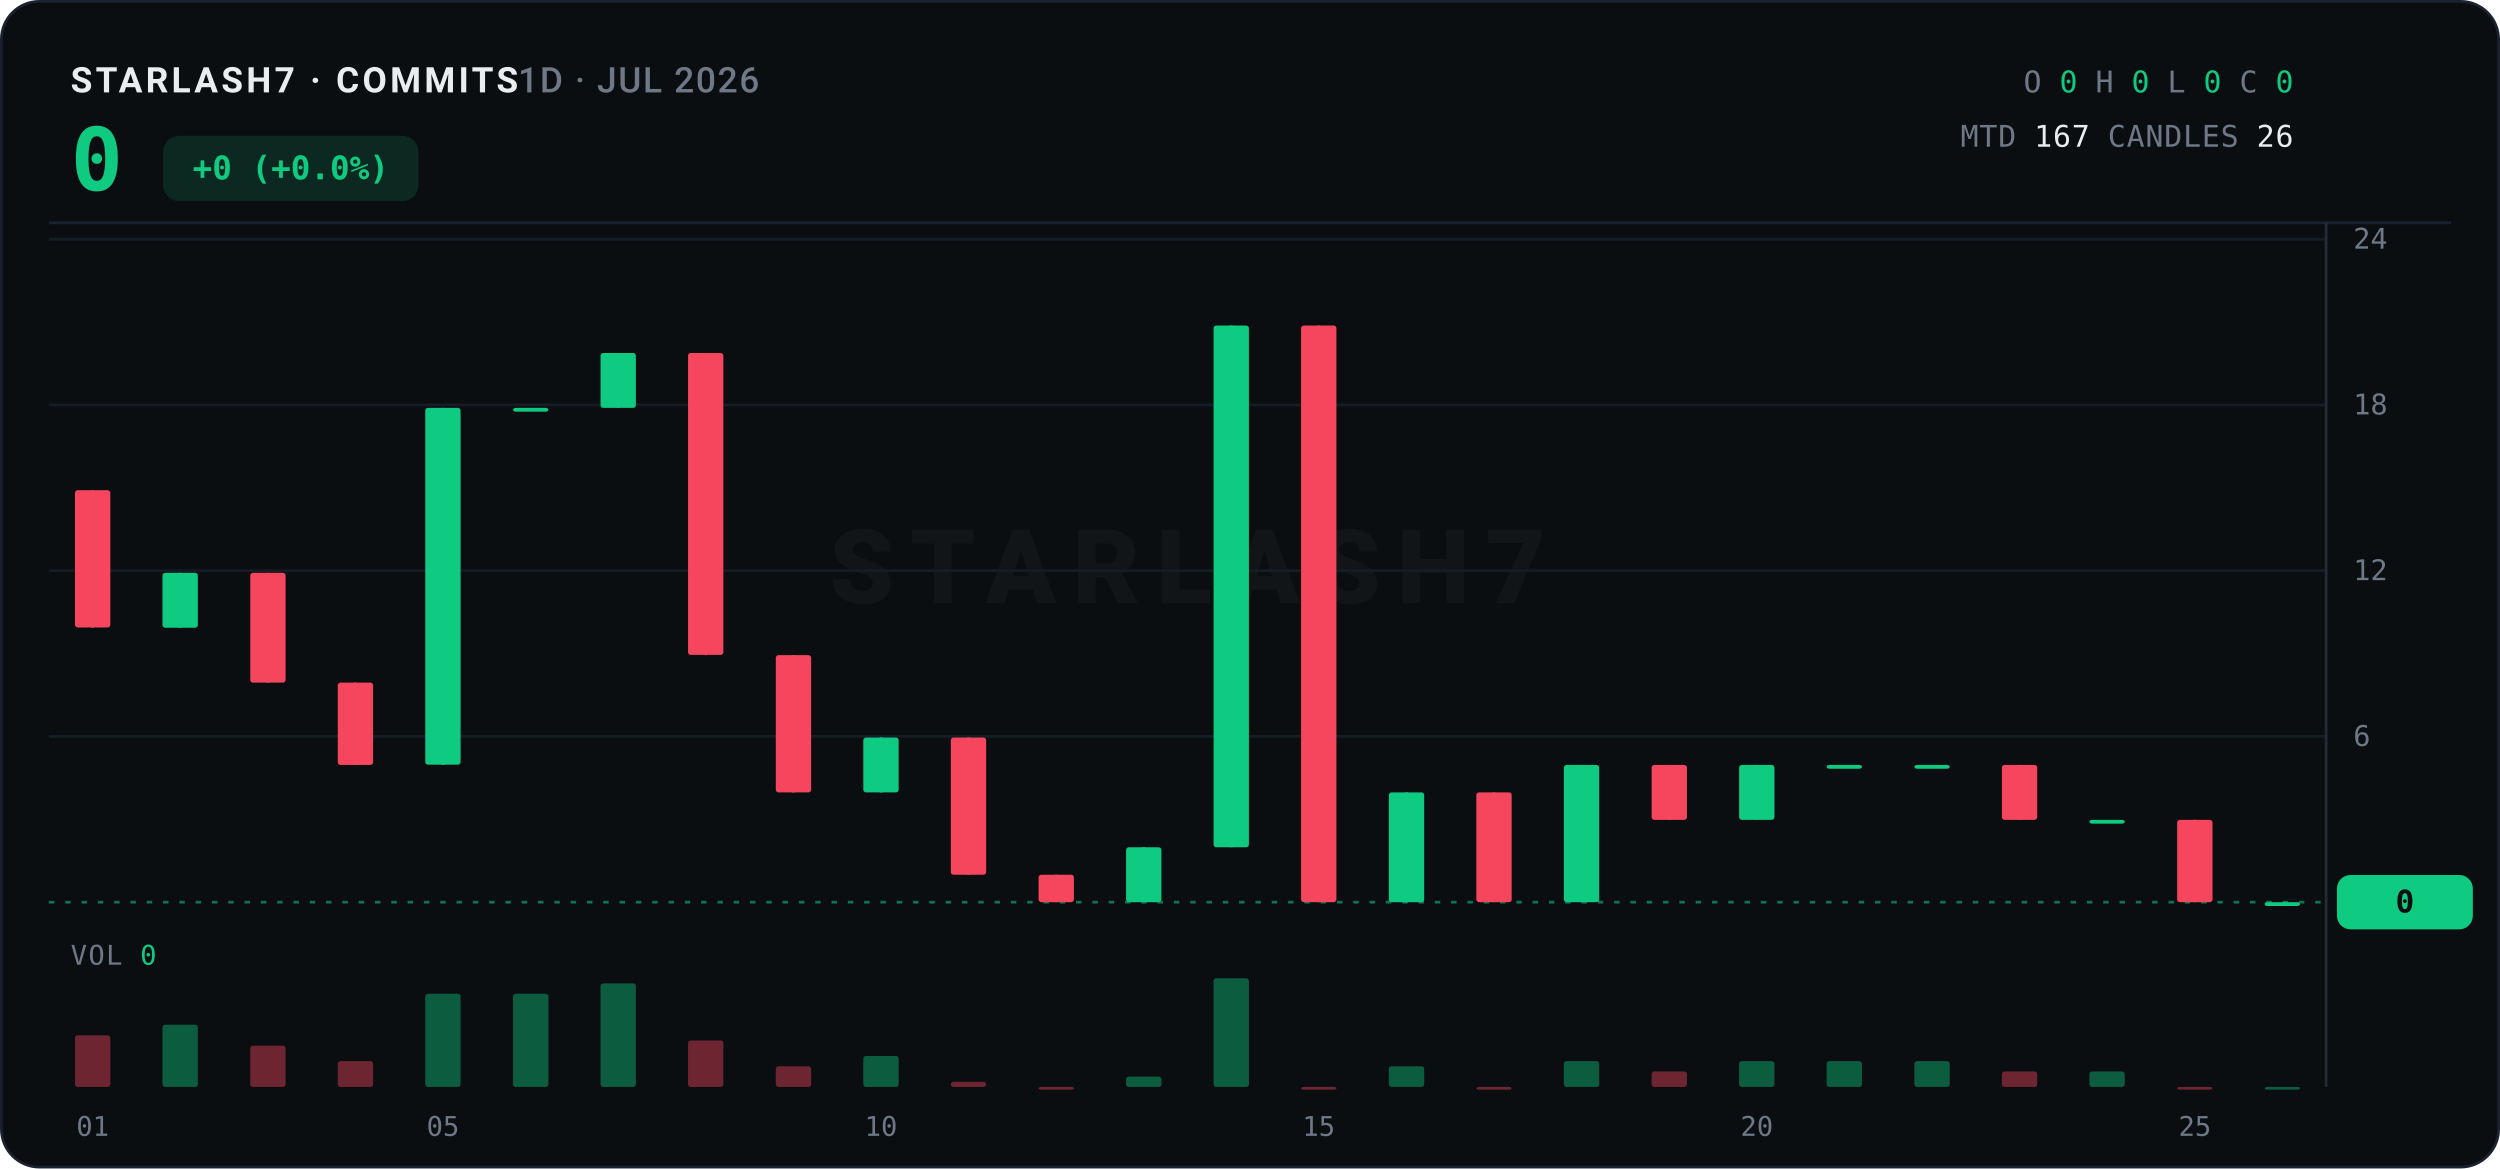
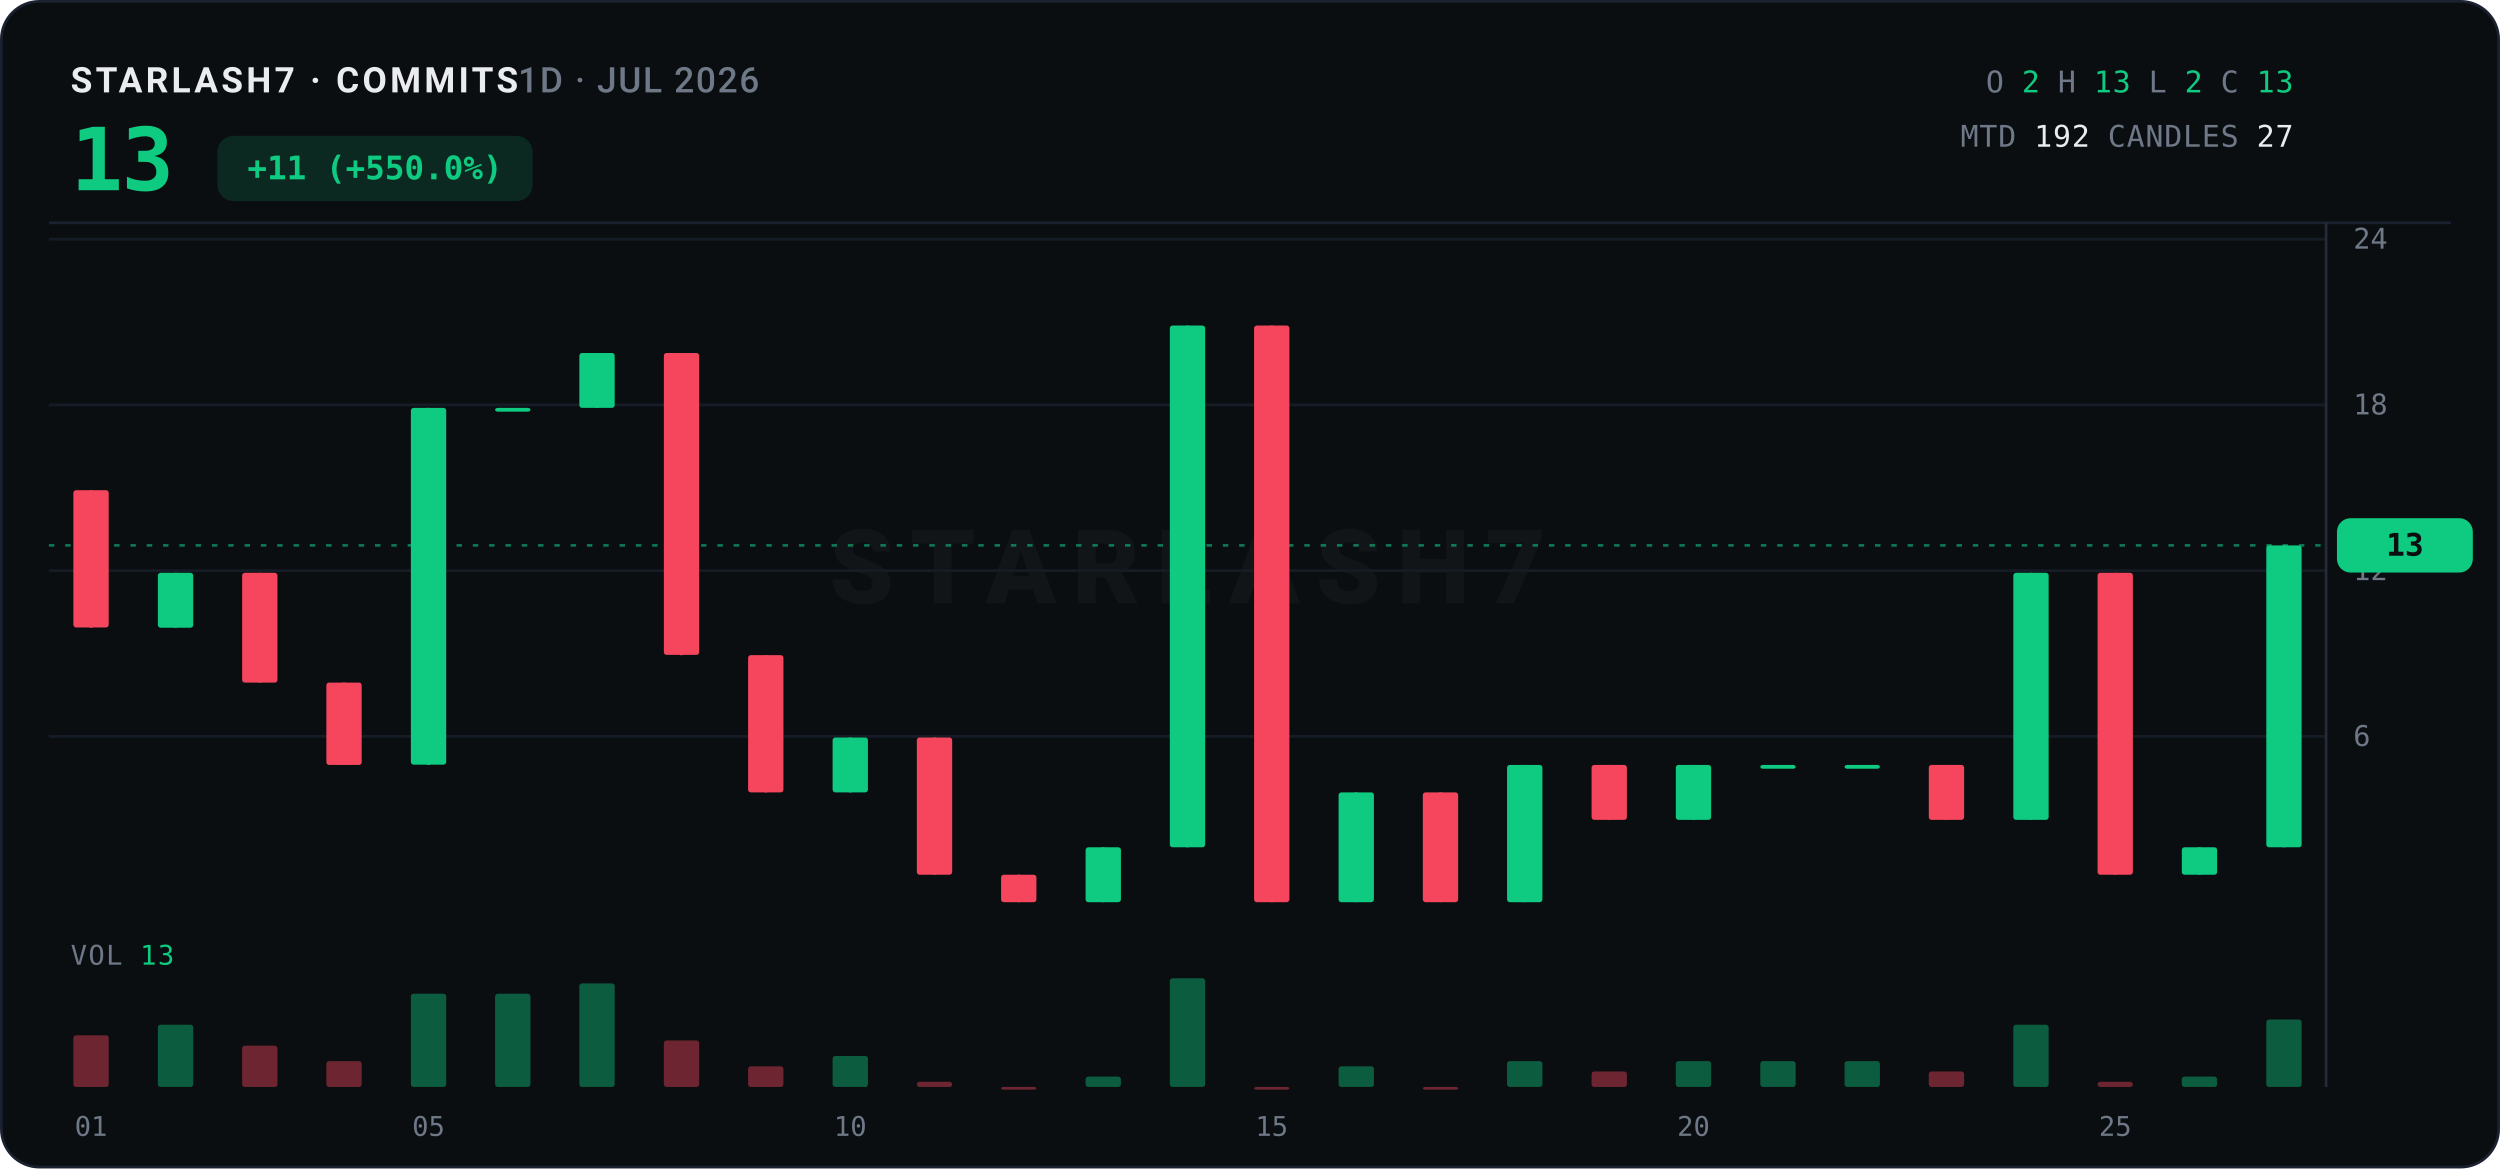
<svg xmlns="http://www.w3.org/2000/svg" width="920" height="430" viewBox="0 0 920 430">
  <rect x="0.5" y="0.5" width="919" height="429" rx="14" fill="#0B0E11" stroke="#1B2130" />
  <text x="26" y="34" font-family="ui-sans-serif,system-ui,-apple-system,'Segoe UI',Roboto,sans-serif" font-size="13" font-weight="700" letter-spacing="1.2" fill="#EAECEF">STARLASH7 · COMMITS<tspan fill="#6E7887" font-weight="500" letter-spacing="0.6">  1D · JUL 2026</tspan>
  </text>
-   <text x="26" y="70" font-family="ui-monospace,'SF Mono',SFMono-Regular,Menlo,Consolas,monospace" font-size="32" font-weight="800" fill="#0ECB81" letter-spacing="-0.5">0</text>
-   <rect x="60" y="50" width="94" height="24" rx="6" fill="#0ECB81" opacity="0.14" />
-   <text x="107" y="66" text-anchor="middle" font-family="ui-monospace,'SF Mono',SFMono-Regular,Menlo,Consolas,monospace" font-size="12" font-weight="700" fill="#0ECB81">+0 (+0.0%)</text>
+   <text x="26" y="70" font-family="ui-monospace,'SF Mono',SFMono-Regular,Menlo,Consolas,monospace" font-size="32" font-weight="800" fill="#0ECB81" letter-spacing="-0.5">13</text>
+   <rect x="80" y="50" width="116" height="24" rx="6" fill="#0ECB81" opacity="0.14" />
+   <text x="138" y="66" text-anchor="middle" font-family="ui-monospace,'SF Mono',SFMono-Regular,Menlo,Consolas,monospace" font-size="12" font-weight="700" fill="#0ECB81">+11 (+550.0%)</text>
  <text x="844" y="34" text-anchor="end" font-family="ui-monospace,'SF Mono',SFMono-Regular,Menlo,Consolas,monospace" font-size="11" letter-spacing="0.3">
    <tspan fill="#6E7887">O</tspan>
-     <tspan fill="#0ECB81">0</tspan>
+     <tspan fill="#0ECB81">2</tspan>
    <tspan fill="#6E7887">H</tspan>
-     <tspan fill="#0ECB81">0</tspan>
+     <tspan fill="#0ECB81">13</tspan>
    <tspan fill="#6E7887">L</tspan>
-     <tspan fill="#0ECB81">0</tspan>
+     <tspan fill="#0ECB81">2</tspan>
    <tspan fill="#6E7887">C</tspan>
-     <tspan fill="#0ECB81">0</tspan>
+     <tspan fill="#0ECB81">13</tspan>
  </text>
  <text x="844" y="54" text-anchor="end" font-family="ui-monospace,'SF Mono',SFMono-Regular,Menlo,Consolas,monospace" font-size="11" letter-spacing="0.3">
    <tspan fill="#6E7887">MTD</tspan>
-     <tspan fill="#EAECEF">167</tspan>
+     <tspan fill="#EAECEF">192</tspan>
    <tspan fill="#6E7887">CANDLES</tspan>
-     <tspan fill="#EAECEF">26</tspan>
+     <tspan fill="#EAECEF">27</tspan>
  </text>
  <line x1="18" y1="82" x2="902" y2="82" stroke="#1B2130" stroke-width="1" />
  <text x="437.0" y="222.0" text-anchor="middle" font-family="ui-sans-serif,system-ui,-apple-system,'Segoe UI',Roboto,sans-serif" font-size="38" font-weight="800" letter-spacing="6" fill="#EAECEF" opacity="0.035">STARLASH7</text>
  <line x1="18" y1="271.0" x2="856" y2="271.0" stroke="#161C26" stroke-width="1" />
  <text x="866" y="274.5" font-family="ui-monospace,'SF Mono',SFMono-Regular,Menlo,Consolas,monospace" font-size="10.5" fill="#6E7887">6</text>
  <line x1="18" y1="210.0" x2="856" y2="210.0" stroke="#161C26" stroke-width="1" />
  <text x="866" y="213.5" font-family="ui-monospace,'SF Mono',SFMono-Regular,Menlo,Consolas,monospace" font-size="10.5" fill="#6E7887">12</text>
  <line x1="18" y1="149.0" x2="856" y2="149.0" stroke="#161C26" stroke-width="1" />
  <text x="866" y="152.5" font-family="ui-monospace,'SF Mono',SFMono-Regular,Menlo,Consolas,monospace" font-size="10.5" fill="#6E7887">18</text>
  <line x1="18" y1="88.0" x2="856" y2="88.0" stroke="#161C26" stroke-width="1" />
  <text x="866" y="91.5" font-family="ui-monospace,'SF Mono',SFMono-Regular,Menlo,Consolas,monospace" font-size="10.5" fill="#6E7887">24</text>
  <line x1="856" y1="82" x2="856" y2="400" stroke="#242B38" stroke-width="1" />
-   <line x1="18" y1="332.0" x2="856" y2="332.0" stroke="#0ECB81" stroke-width="1" stroke-dasharray="2 4" opacity="0.55" />
-   <rect x="860" y="322.0" width="50" height="20" rx="5" fill="#0ECB81" />
-   <text x="885.0" y="335.8" text-anchor="middle" font-family="ui-monospace,'SF Mono',SFMono-Regular,Menlo,Consolas,monospace" font-size="11.5" font-weight="800" fill="#0B0E11">0</text>
-   <line x1="34.1" y1="180.4" x2="34.1" y2="231.0" stroke="#F6465D" stroke-width="1" />
-   <rect x="27.6" y="180.4" width="13.0" height="50.5" rx="1" fill="#F6465D" />
-   <line x1="66.3" y1="210.8" x2="66.3" y2="231.0" stroke="#0ECB81" stroke-width="1" />
-   <rect x="59.8" y="210.8" width="13.0" height="20.2" rx="1" fill="#0ECB81" />
-   <line x1="98.6" y1="210.8" x2="98.6" y2="251.2" stroke="#F6465D" stroke-width="1" />
-   <rect x="92.1" y="210.8" width="13.0" height="40.4" rx="1" fill="#F6465D" />
-   <line x1="130.8" y1="251.2" x2="130.8" y2="281.5" stroke="#F6465D" stroke-width="1" />
-   <rect x="124.3" y="251.2" width="13.0" height="30.3" rx="1" fill="#F6465D" />
-   <line x1="163.0" y1="150.1" x2="163.0" y2="281.5" stroke="#0ECB81" stroke-width="1" />
-   <rect x="156.5" y="150.1" width="13.0" height="131.3" rx="1" fill="#0ECB81" />
-   <line x1="195.3" y1="150.1" x2="195.3" y2="150.1" stroke="#0ECB81" stroke-width="1" />
-   <rect x="188.8" y="150.1" width="13.0" height="1.4" rx="1" fill="#0ECB81" />
-   <line x1="227.5" y1="129.9" x2="227.5" y2="150.1" stroke="#0ECB81" stroke-width="1" />
-   <rect x="221.0" y="129.9" width="13.0" height="20.2" rx="1" fill="#0ECB81" />
-   <line x1="259.7" y1="129.9" x2="259.7" y2="241.1" stroke="#F6465D" stroke-width="1" />
-   <rect x="253.2" y="129.9" width="13.0" height="111.1" rx="1" fill="#F6465D" />
-   <line x1="292.0" y1="241.1" x2="292.0" y2="291.6" stroke="#F6465D" stroke-width="1" />
-   <rect x="285.5" y="241.1" width="13.0" height="50.5" rx="1" fill="#F6465D" />
-   <line x1="324.2" y1="271.4" x2="324.2" y2="291.6" stroke="#0ECB81" stroke-width="1" />
-   <rect x="317.7" y="271.4" width="13.0" height="20.2" rx="1" fill="#0ECB81" />
-   <line x1="356.4" y1="271.4" x2="356.4" y2="321.9" stroke="#F6465D" stroke-width="1" />
-   <rect x="349.9" y="271.4" width="13.0" height="50.5" rx="1" fill="#F6465D" />
-   <line x1="388.7" y1="321.9" x2="388.7" y2="332.0" stroke="#F6465D" stroke-width="1" />
-   <rect x="382.2" y="321.9" width="13.0" height="10.1" rx="1" fill="#F6465D" />
-   <line x1="420.9" y1="311.8" x2="420.9" y2="332.0" stroke="#0ECB81" stroke-width="1" />
-   <rect x="414.4" y="311.8" width="13.0" height="20.2" rx="1" fill="#0ECB81" />
-   <line x1="453.1" y1="119.8" x2="453.1" y2="311.8" stroke="#0ECB81" stroke-width="1" />
-   <rect x="446.6" y="119.8" width="13.0" height="192.0" rx="1" fill="#0ECB81" />
-   <line x1="485.3" y1="119.8" x2="485.3" y2="332.0" stroke="#F6465D" stroke-width="1" />
-   <rect x="478.8" y="119.8" width="13.0" height="212.2" rx="1" fill="#F6465D" />
-   <line x1="517.6" y1="291.6" x2="517.6" y2="332.0" stroke="#0ECB81" stroke-width="1" />
-   <rect x="511.1" y="291.6" width="13.0" height="40.4" rx="1" fill="#0ECB81" />
-   <line x1="549.8" y1="291.6" x2="549.8" y2="332.0" stroke="#F6465D" stroke-width="1" />
-   <rect x="543.3" y="291.6" width="13.0" height="40.4" rx="1" fill="#F6465D" />
-   <line x1="582.0" y1="281.5" x2="582.0" y2="332.0" stroke="#0ECB81" stroke-width="1" />
-   <rect x="575.5" y="281.5" width="13.0" height="50.5" rx="1" fill="#0ECB81" />
-   <line x1="614.3" y1="281.5" x2="614.3" y2="301.7" stroke="#F6465D" stroke-width="1" />
-   <rect x="607.8" y="281.5" width="13.0" height="20.2" rx="1" fill="#F6465D" />
-   <line x1="646.5" y1="281.5" x2="646.5" y2="301.7" stroke="#0ECB81" stroke-width="1" />
-   <rect x="640.0" y="281.5" width="13.0" height="20.2" rx="1" fill="#0ECB81" />
-   <line x1="678.7" y1="281.5" x2="678.7" y2="281.5" stroke="#0ECB81" stroke-width="1" />
-   <rect x="672.2" y="281.5" width="13.0" height="1.4" rx="1" fill="#0ECB81" />
-   <line x1="711.0" y1="281.5" x2="711.0" y2="281.5" stroke="#0ECB81" stroke-width="1" />
-   <rect x="704.5" y="281.5" width="13.0" height="1.4" rx="1" fill="#0ECB81" />
-   <line x1="743.2" y1="281.5" x2="743.2" y2="301.7" stroke="#F6465D" stroke-width="1" />
-   <rect x="736.7" y="281.5" width="13.0" height="20.2" rx="1" fill="#F6465D" />
-   <line x1="775.4" y1="301.7" x2="775.4" y2="301.7" stroke="#0ECB81" stroke-width="1" />
-   <rect x="768.9" y="301.7" width="13.0" height="1.4" rx="1" fill="#0ECB81" />
-   <line x1="807.7" y1="301.7" x2="807.7" y2="332.0" stroke="#F6465D" stroke-width="1" />
-   <rect x="801.2" y="301.7" width="13.0" height="30.3" rx="1" fill="#F6465D" />
-   <line x1="839.9" y1="332.0" x2="839.9" y2="332.0" stroke="#0ECB81" stroke-width="1" />
-   <rect x="833.4" y="332.0" width="13.0" height="1.4" rx="1" fill="#0ECB81" />
-   <text x="26" y="355" font-family="ui-monospace,'SF Mono',SFMono-Regular,Menlo,Consolas,monospace" font-size="10" letter-spacing="0.5" fill="#6E7887">VOL <tspan fill="#0ECB81">0</tspan>
+   <line x1="18" y1="200.7" x2="856" y2="200.7" stroke="#0ECB81" stroke-width="1" stroke-dasharray="2 4" opacity="0.55" />
+   <rect x="860" y="190.7" width="50" height="20" rx="5" fill="#0ECB81" />
+   <text x="885.0" y="204.5" text-anchor="middle" font-family="ui-monospace,'SF Mono',SFMono-Regular,Menlo,Consolas,monospace" font-size="11.5" font-weight="800" fill="#0B0E11">13</text>
+   <line x1="33.5" y1="180.4" x2="33.5" y2="231.0" stroke="#F6465D" stroke-width="1" />
+   <rect x="27.0" y="180.4" width="13.0" height="50.5" rx="1" fill="#F6465D" />
+   <line x1="64.6" y1="210.8" x2="64.6" y2="231.0" stroke="#0ECB81" stroke-width="1" />
+   <rect x="58.1" y="210.8" width="13.0" height="20.2" rx="1" fill="#0ECB81" />
+   <line x1="95.6" y1="210.8" x2="95.6" y2="251.2" stroke="#F6465D" stroke-width="1" />
+   <rect x="89.1" y="210.8" width="13.0" height="40.4" rx="1" fill="#F6465D" />
+   <line x1="126.6" y1="251.2" x2="126.6" y2="281.5" stroke="#F6465D" stroke-width="1" />
+   <rect x="120.1" y="251.2" width="13.0" height="30.3" rx="1" fill="#F6465D" />
+   <line x1="157.7" y1="150.1" x2="157.7" y2="281.5" stroke="#0ECB81" stroke-width="1" />
+   <rect x="151.2" y="150.1" width="13.0" height="131.3" rx="1" fill="#0ECB81" />
+   <line x1="188.7" y1="150.1" x2="188.7" y2="150.1" stroke="#0ECB81" stroke-width="1" />
+   <rect x="182.2" y="150.1" width="13.0" height="1.4" rx="1" fill="#0ECB81" />
+   <line x1="219.7" y1="129.9" x2="219.7" y2="150.1" stroke="#0ECB81" stroke-width="1" />
+   <rect x="213.2" y="129.9" width="13.0" height="20.2" rx="1" fill="#0ECB81" />
+   <line x1="250.8" y1="129.9" x2="250.8" y2="241.1" stroke="#F6465D" stroke-width="1" />
+   <rect x="244.3" y="129.9" width="13.0" height="111.1" rx="1" fill="#F6465D" />
+   <line x1="281.8" y1="241.1" x2="281.8" y2="291.6" stroke="#F6465D" stroke-width="1" />
+   <rect x="275.3" y="241.1" width="13.0" height="50.5" rx="1" fill="#F6465D" />
+   <line x1="312.9" y1="271.4" x2="312.9" y2="291.6" stroke="#0ECB81" stroke-width="1" />
+   <rect x="306.4" y="271.4" width="13.0" height="20.2" rx="1" fill="#0ECB81" />
+   <line x1="343.9" y1="271.4" x2="343.9" y2="321.9" stroke="#F6465D" stroke-width="1" />
+   <rect x="337.4" y="271.4" width="13.0" height="50.5" rx="1" fill="#F6465D" />
+   <line x1="374.9" y1="321.9" x2="374.9" y2="332.0" stroke="#F6465D" stroke-width="1" />
+   <rect x="368.4" y="321.9" width="13.0" height="10.1" rx="1" fill="#F6465D" />
+   <line x1="406.0" y1="311.8" x2="406.0" y2="332.0" stroke="#0ECB81" stroke-width="1" />
+   <rect x="399.5" y="311.8" width="13.0" height="20.2" rx="1" fill="#0ECB81" />
+   <line x1="437.0" y1="119.8" x2="437.0" y2="311.8" stroke="#0ECB81" stroke-width="1" />
+   <rect x="430.5" y="119.8" width="13.0" height="192.0" rx="1" fill="#0ECB81" />
+   <line x1="468.0" y1="119.8" x2="468.0" y2="332.0" stroke="#F6465D" stroke-width="1" />
+   <rect x="461.5" y="119.8" width="13.0" height="212.2" rx="1" fill="#F6465D" />
+   <line x1="499.1" y1="291.6" x2="499.1" y2="332.0" stroke="#0ECB81" stroke-width="1" />
+   <rect x="492.6" y="291.6" width="13.0" height="40.4" rx="1" fill="#0ECB81" />
+   <line x1="530.1" y1="291.6" x2="530.1" y2="332.0" stroke="#F6465D" stroke-width="1" />
+   <rect x="523.6" y="291.6" width="13.0" height="40.4" rx="1" fill="#F6465D" />
+   <line x1="561.1" y1="281.5" x2="561.1" y2="332.0" stroke="#0ECB81" stroke-width="1" />
+   <rect x="554.6" y="281.5" width="13.0" height="50.5" rx="1" fill="#0ECB81" />
+   <line x1="592.2" y1="281.5" x2="592.2" y2="301.7" stroke="#F6465D" stroke-width="1" />
+   <rect x="585.7" y="281.5" width="13.0" height="20.2" rx="1" fill="#F6465D" />
+   <line x1="623.2" y1="281.5" x2="623.2" y2="301.7" stroke="#0ECB81" stroke-width="1" />
+   <rect x="616.7" y="281.5" width="13.0" height="20.2" rx="1" fill="#0ECB81" />
+   <line x1="654.3" y1="281.5" x2="654.3" y2="281.5" stroke="#0ECB81" stroke-width="1" />
+   <rect x="647.8" y="281.5" width="13.0" height="1.4" rx="1" fill="#0ECB81" />
+   <line x1="685.3" y1="281.5" x2="685.3" y2="281.5" stroke="#0ECB81" stroke-width="1" />
+   <rect x="678.8" y="281.5" width="13.0" height="1.4" rx="1" fill="#0ECB81" />
+   <line x1="716.3" y1="281.5" x2="716.3" y2="301.7" stroke="#F6465D" stroke-width="1" />
+   <rect x="709.8" y="281.5" width="13.0" height="20.2" rx="1" fill="#F6465D" />
+   <line x1="747.4" y1="210.8" x2="747.4" y2="301.7" stroke="#0ECB81" stroke-width="1" />
+   <rect x="740.9" y="210.8" width="13.0" height="90.9" rx="1" fill="#0ECB81" />
+   <line x1="778.4" y1="210.8" x2="778.4" y2="321.9" stroke="#F6465D" stroke-width="1" />
+   <rect x="771.9" y="210.8" width="13.0" height="111.1" rx="1" fill="#F6465D" />
+   <line x1="809.4" y1="311.8" x2="809.4" y2="321.9" stroke="#0ECB81" stroke-width="1" />
+   <rect x="802.9" y="311.8" width="13.0" height="10.1" rx="1" fill="#0ECB81" />
+   <line x1="840.5" y1="200.7" x2="840.5" y2="311.8" stroke="#0ECB81" stroke-width="1" />
+   <rect x="834.0" y="200.7" width="13.0" height="111.1" rx="1" fill="#0ECB81" />
+   <text x="26" y="355" font-family="ui-monospace,'SF Mono',SFMono-Regular,Menlo,Consolas,monospace" font-size="10" letter-spacing="0.5" fill="#6E7887">VOL <tspan fill="#0ECB81">13</tspan>
  </text>
-   <rect x="27.6" y="381.0" width="13.0" height="19.0" rx="1" fill="#F6465D" opacity="0.42" />
-   <rect x="59.8" y="377.1" width="13.0" height="22.9" rx="1" fill="#0ECB81" opacity="0.42" />
-   <rect x="92.1" y="384.8" width="13.0" height="15.2" rx="1" fill="#F6465D" opacity="0.42" />
-   <rect x="124.3" y="390.5" width="13.0" height="9.5" rx="1" fill="#F6465D" opacity="0.42" />
-   <rect x="156.5" y="365.7" width="13.0" height="34.3" rx="1" fill="#0ECB81" opacity="0.42" />
-   <rect x="188.8" y="365.7" width="13.0" height="34.3" rx="1" fill="#0ECB81" opacity="0.42" />
-   <rect x="221.0" y="361.9" width="13.0" height="38.1" rx="1" fill="#0ECB81" opacity="0.42" />
-   <rect x="253.2" y="382.9" width="13.0" height="17.1" rx="1" fill="#F6465D" opacity="0.42" />
-   <rect x="285.5" y="392.4" width="13.0" height="7.6" rx="1" fill="#F6465D" opacity="0.42" />
-   <rect x="317.7" y="388.6" width="13.0" height="11.4" rx="1" fill="#0ECB81" opacity="0.42" />
-   <rect x="349.9" y="398.1" width="13.0" height="1.9" rx="1" fill="#F6465D" opacity="0.42" />
-   <rect x="382.2" y="400.0" width="13.0" height="1.0" rx="1" fill="#F6465D" opacity="0.42" />
-   <rect x="414.4" y="396.2" width="13.0" height="3.8" rx="1" fill="#0ECB81" opacity="0.42" />
-   <rect x="446.6" y="360.0" width="13.0" height="40.0" rx="1" fill="#0ECB81" opacity="0.42" />
-   <rect x="478.8" y="400.0" width="13.0" height="1.0" rx="1" fill="#F6465D" opacity="0.42" />
-   <rect x="511.1" y="392.4" width="13.0" height="7.6" rx="1" fill="#0ECB81" opacity="0.42" />
-   <rect x="543.3" y="400.0" width="13.0" height="1.0" rx="1" fill="#F6465D" opacity="0.42" />
-   <rect x="575.5" y="390.5" width="13.0" height="9.5" rx="1" fill="#0ECB81" opacity="0.42" />
-   <rect x="607.8" y="394.3" width="13.0" height="5.7" rx="1" fill="#F6465D" opacity="0.42" />
-   <rect x="640.0" y="390.5" width="13.0" height="9.5" rx="1" fill="#0ECB81" opacity="0.42" />
-   <rect x="672.2" y="390.5" width="13.0" height="9.5" rx="1" fill="#0ECB81" opacity="0.42" />
-   <rect x="704.5" y="390.5" width="13.0" height="9.5" rx="1" fill="#0ECB81" opacity="0.42" />
-   <rect x="736.7" y="394.3" width="13.0" height="5.7" rx="1" fill="#F6465D" opacity="0.42" />
-   <rect x="768.9" y="394.3" width="13.0" height="5.7" rx="1" fill="#0ECB81" opacity="0.42" />
-   <rect x="801.2" y="400.0" width="13.0" height="1.0" rx="1" fill="#F6465D" opacity="0.42" />
-   <rect x="833.4" y="400.0" width="13.0" height="1.0" rx="1" fill="#0ECB81" opacity="0.42" />
-   <text x="34.1" y="418" text-anchor="middle" font-family="ui-monospace,'SF Mono',SFMono-Regular,Menlo,Consolas,monospace" font-size="10" fill="#6E7887">01</text>
-   <text x="163.0" y="418" text-anchor="middle" font-family="ui-monospace,'SF Mono',SFMono-Regular,Menlo,Consolas,monospace" font-size="10" fill="#6E7887">05</text>
-   <text x="324.2" y="418" text-anchor="middle" font-family="ui-monospace,'SF Mono',SFMono-Regular,Menlo,Consolas,monospace" font-size="10" fill="#6E7887">10</text>
-   <text x="485.3" y="418" text-anchor="middle" font-family="ui-monospace,'SF Mono',SFMono-Regular,Menlo,Consolas,monospace" font-size="10" fill="#6E7887">15</text>
-   <text x="646.5" y="418" text-anchor="middle" font-family="ui-monospace,'SF Mono',SFMono-Regular,Menlo,Consolas,monospace" font-size="10" fill="#6E7887">20</text>
-   <text x="807.7" y="418" text-anchor="middle" font-family="ui-monospace,'SF Mono',SFMono-Regular,Menlo,Consolas,monospace" font-size="10" fill="#6E7887">25</text>
+   <rect x="27.0" y="381.0" width="13.0" height="19.0" rx="1" fill="#F6465D" opacity="0.42" />
+   <rect x="58.1" y="377.1" width="13.0" height="22.9" rx="1" fill="#0ECB81" opacity="0.42" />
+   <rect x="89.1" y="384.8" width="13.0" height="15.2" rx="1" fill="#F6465D" opacity="0.42" />
+   <rect x="120.1" y="390.5" width="13.0" height="9.5" rx="1" fill="#F6465D" opacity="0.42" />
+   <rect x="151.2" y="365.7" width="13.0" height="34.3" rx="1" fill="#0ECB81" opacity="0.42" />
+   <rect x="182.2" y="365.7" width="13.0" height="34.3" rx="1" fill="#0ECB81" opacity="0.42" />
+   <rect x="213.2" y="361.9" width="13.0" height="38.1" rx="1" fill="#0ECB81" opacity="0.42" />
+   <rect x="244.3" y="382.9" width="13.0" height="17.1" rx="1" fill="#F6465D" opacity="0.42" />
+   <rect x="275.3" y="392.4" width="13.0" height="7.6" rx="1" fill="#F6465D" opacity="0.42" />
+   <rect x="306.4" y="388.6" width="13.0" height="11.4" rx="1" fill="#0ECB81" opacity="0.42" />
+   <rect x="337.4" y="398.1" width="13.0" height="1.9" rx="1" fill="#F6465D" opacity="0.42" />
+   <rect x="368.4" y="400.0" width="13.0" height="1.0" rx="1" fill="#F6465D" opacity="0.42" />
+   <rect x="399.5" y="396.2" width="13.0" height="3.8" rx="1" fill="#0ECB81" opacity="0.42" />
+   <rect x="430.5" y="360.0" width="13.0" height="40.0" rx="1" fill="#0ECB81" opacity="0.42" />
+   <rect x="461.5" y="400.0" width="13.0" height="1.0" rx="1" fill="#F6465D" opacity="0.42" />
+   <rect x="492.6" y="392.4" width="13.0" height="7.6" rx="1" fill="#0ECB81" opacity="0.42" />
+   <rect x="523.6" y="400.0" width="13.0" height="1.0" rx="1" fill="#F6465D" opacity="0.42" />
+   <rect x="554.6" y="390.5" width="13.0" height="9.5" rx="1" fill="#0ECB81" opacity="0.42" />
+   <rect x="585.7" y="394.3" width="13.0" height="5.7" rx="1" fill="#F6465D" opacity="0.42" />
+   <rect x="616.7" y="390.5" width="13.0" height="9.5" rx="1" fill="#0ECB81" opacity="0.42" />
+   <rect x="647.8" y="390.5" width="13.0" height="9.5" rx="1" fill="#0ECB81" opacity="0.42" />
+   <rect x="678.8" y="390.5" width="13.0" height="9.5" rx="1" fill="#0ECB81" opacity="0.42" />
+   <rect x="709.8" y="394.3" width="13.0" height="5.7" rx="1" fill="#F6465D" opacity="0.42" />
+   <rect x="740.9" y="377.1" width="13.0" height="22.9" rx="1" fill="#0ECB81" opacity="0.42" />
+   <rect x="771.9" y="398.1" width="13.0" height="1.9" rx="1" fill="#F6465D" opacity="0.42" />
+   <rect x="802.9" y="396.2" width="13.0" height="3.8" rx="1" fill="#0ECB81" opacity="0.42" />
+   <rect x="834.0" y="375.2" width="13.0" height="24.8" rx="1" fill="#0ECB81" opacity="0.42" />
+   <text x="33.5" y="418" text-anchor="middle" font-family="ui-monospace,'SF Mono',SFMono-Regular,Menlo,Consolas,monospace" font-size="10" fill="#6E7887">01</text>
+   <text x="157.7" y="418" text-anchor="middle" font-family="ui-monospace,'SF Mono',SFMono-Regular,Menlo,Consolas,monospace" font-size="10" fill="#6E7887">05</text>
+   <text x="312.9" y="418" text-anchor="middle" font-family="ui-monospace,'SF Mono',SFMono-Regular,Menlo,Consolas,monospace" font-size="10" fill="#6E7887">10</text>
+   <text x="468.0" y="418" text-anchor="middle" font-family="ui-monospace,'SF Mono',SFMono-Regular,Menlo,Consolas,monospace" font-size="10" fill="#6E7887">15</text>
+   <text x="623.2" y="418" text-anchor="middle" font-family="ui-monospace,'SF Mono',SFMono-Regular,Menlo,Consolas,monospace" font-size="10" fill="#6E7887">20</text>
+   <text x="778.4" y="418" text-anchor="middle" font-family="ui-monospace,'SF Mono',SFMono-Regular,Menlo,Consolas,monospace" font-size="10" fill="#6E7887">25</text>
</svg>
